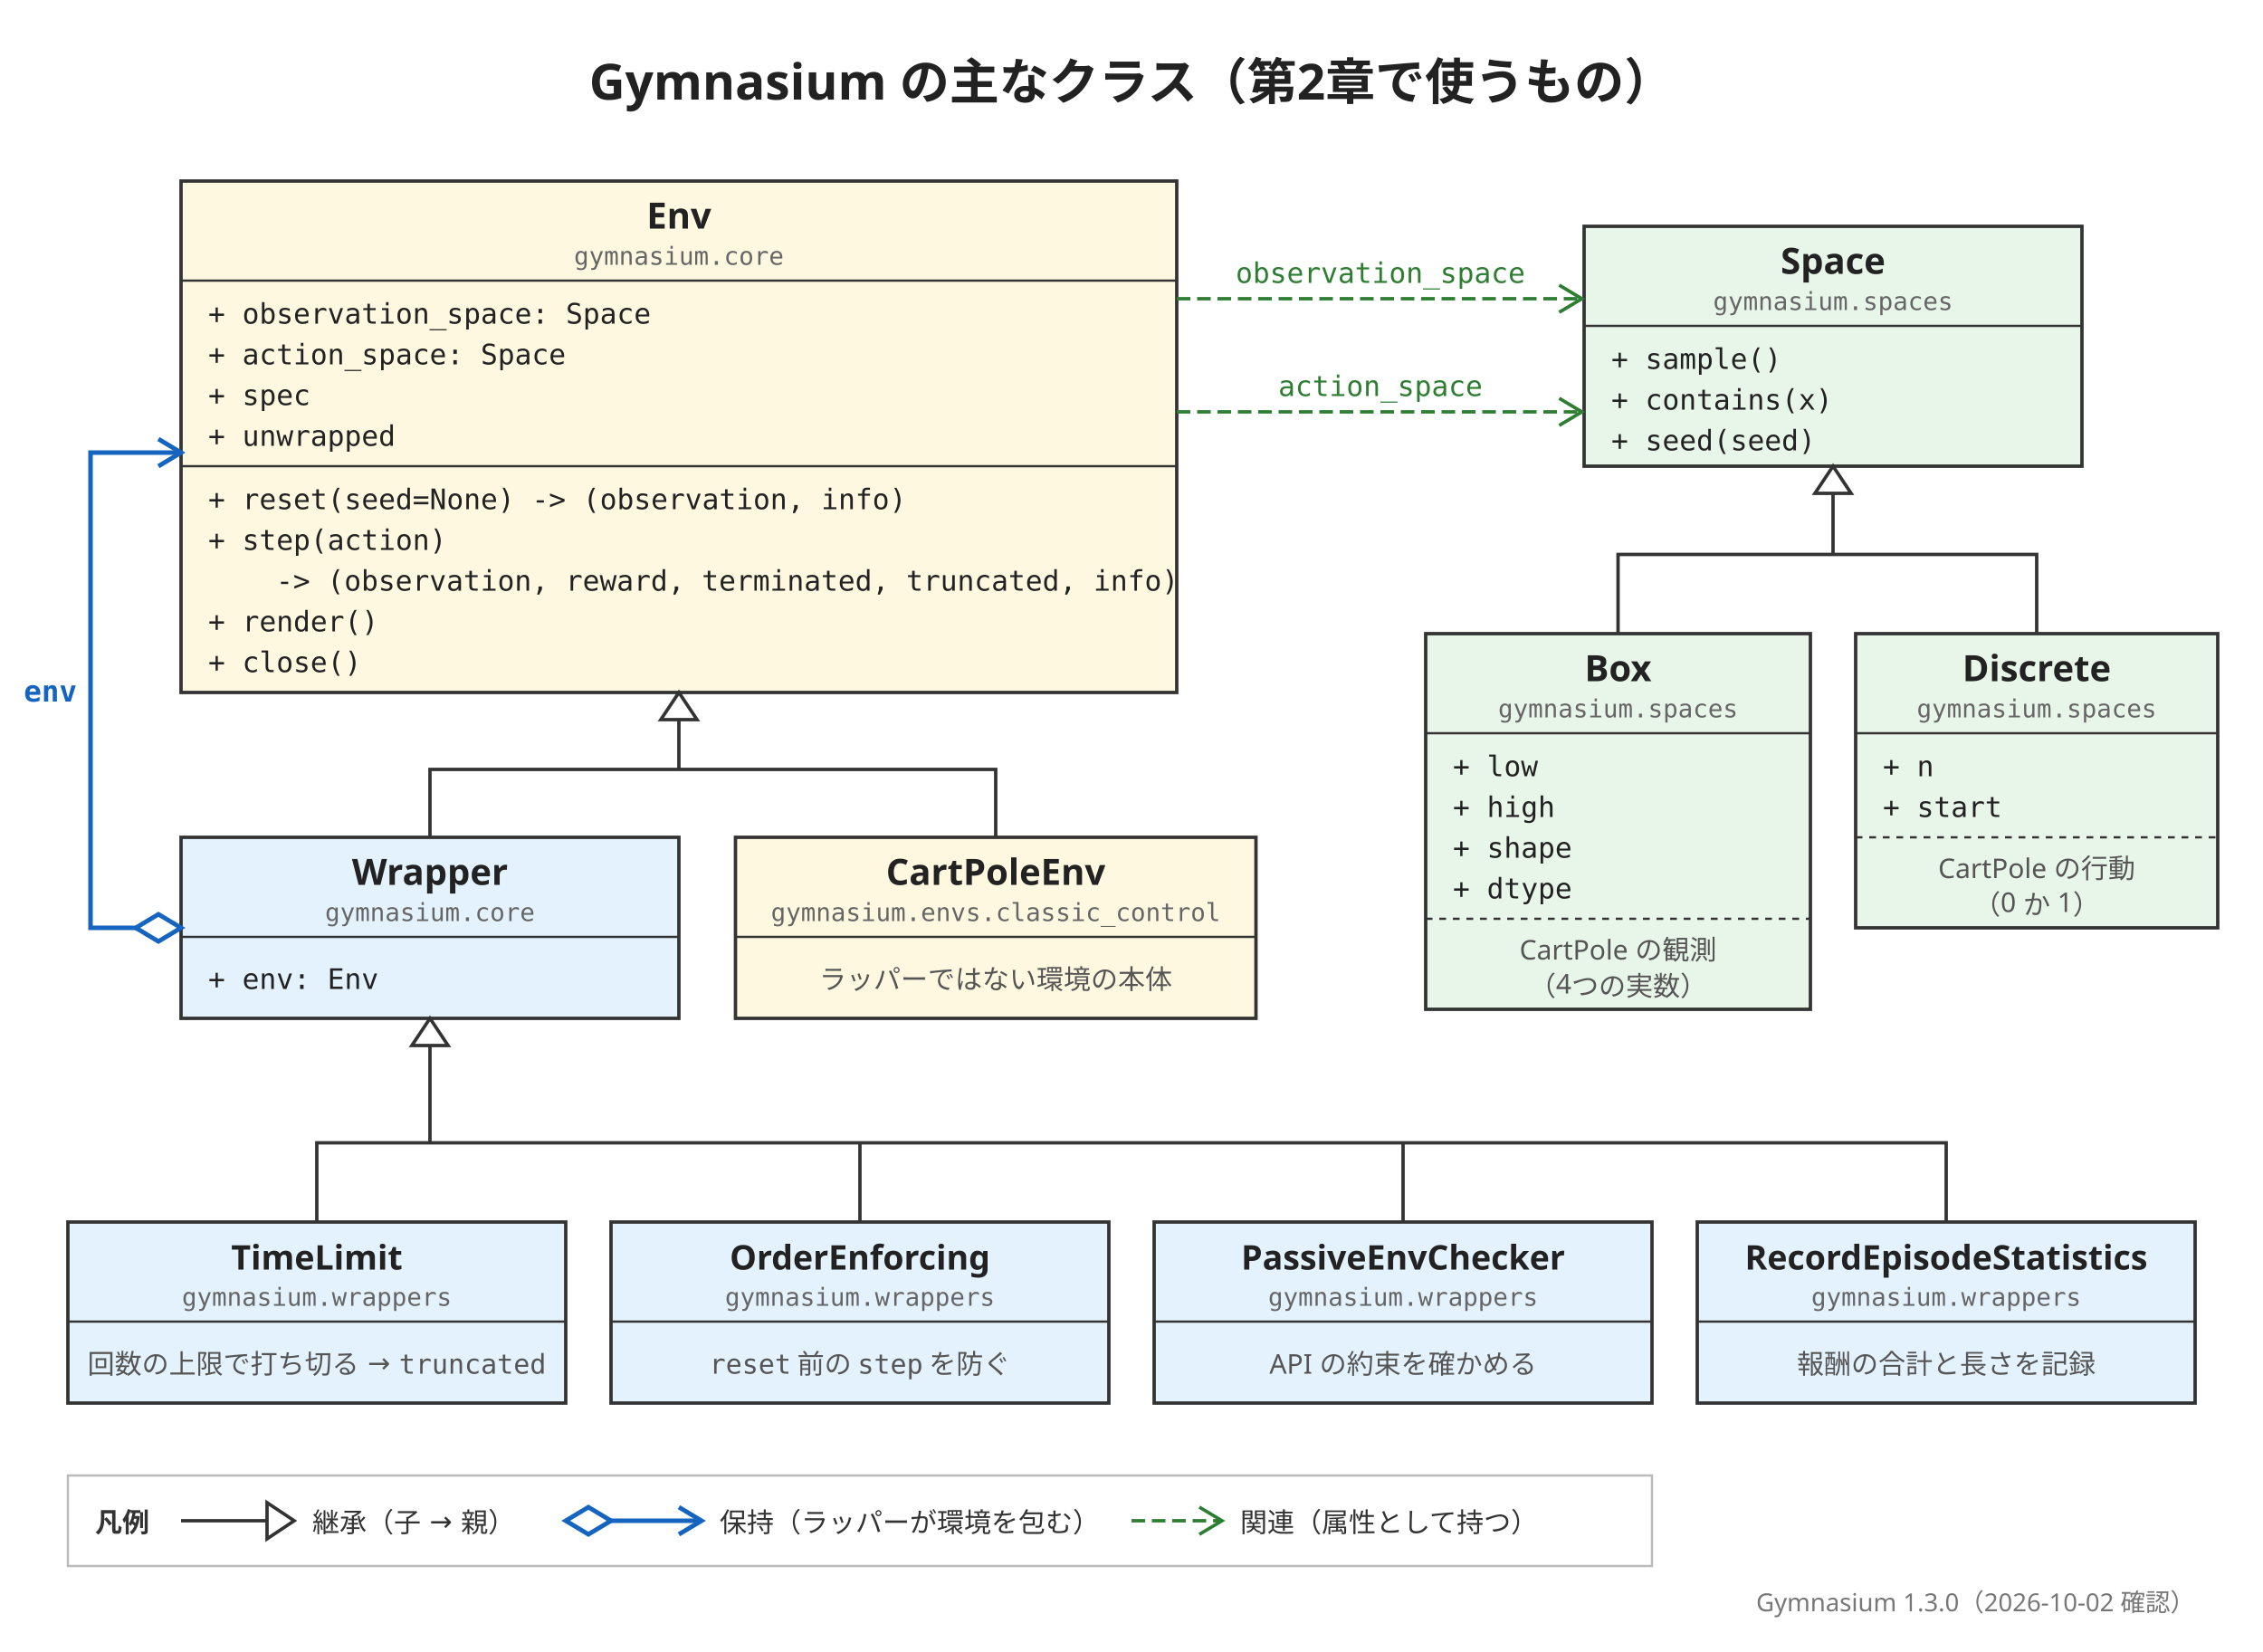
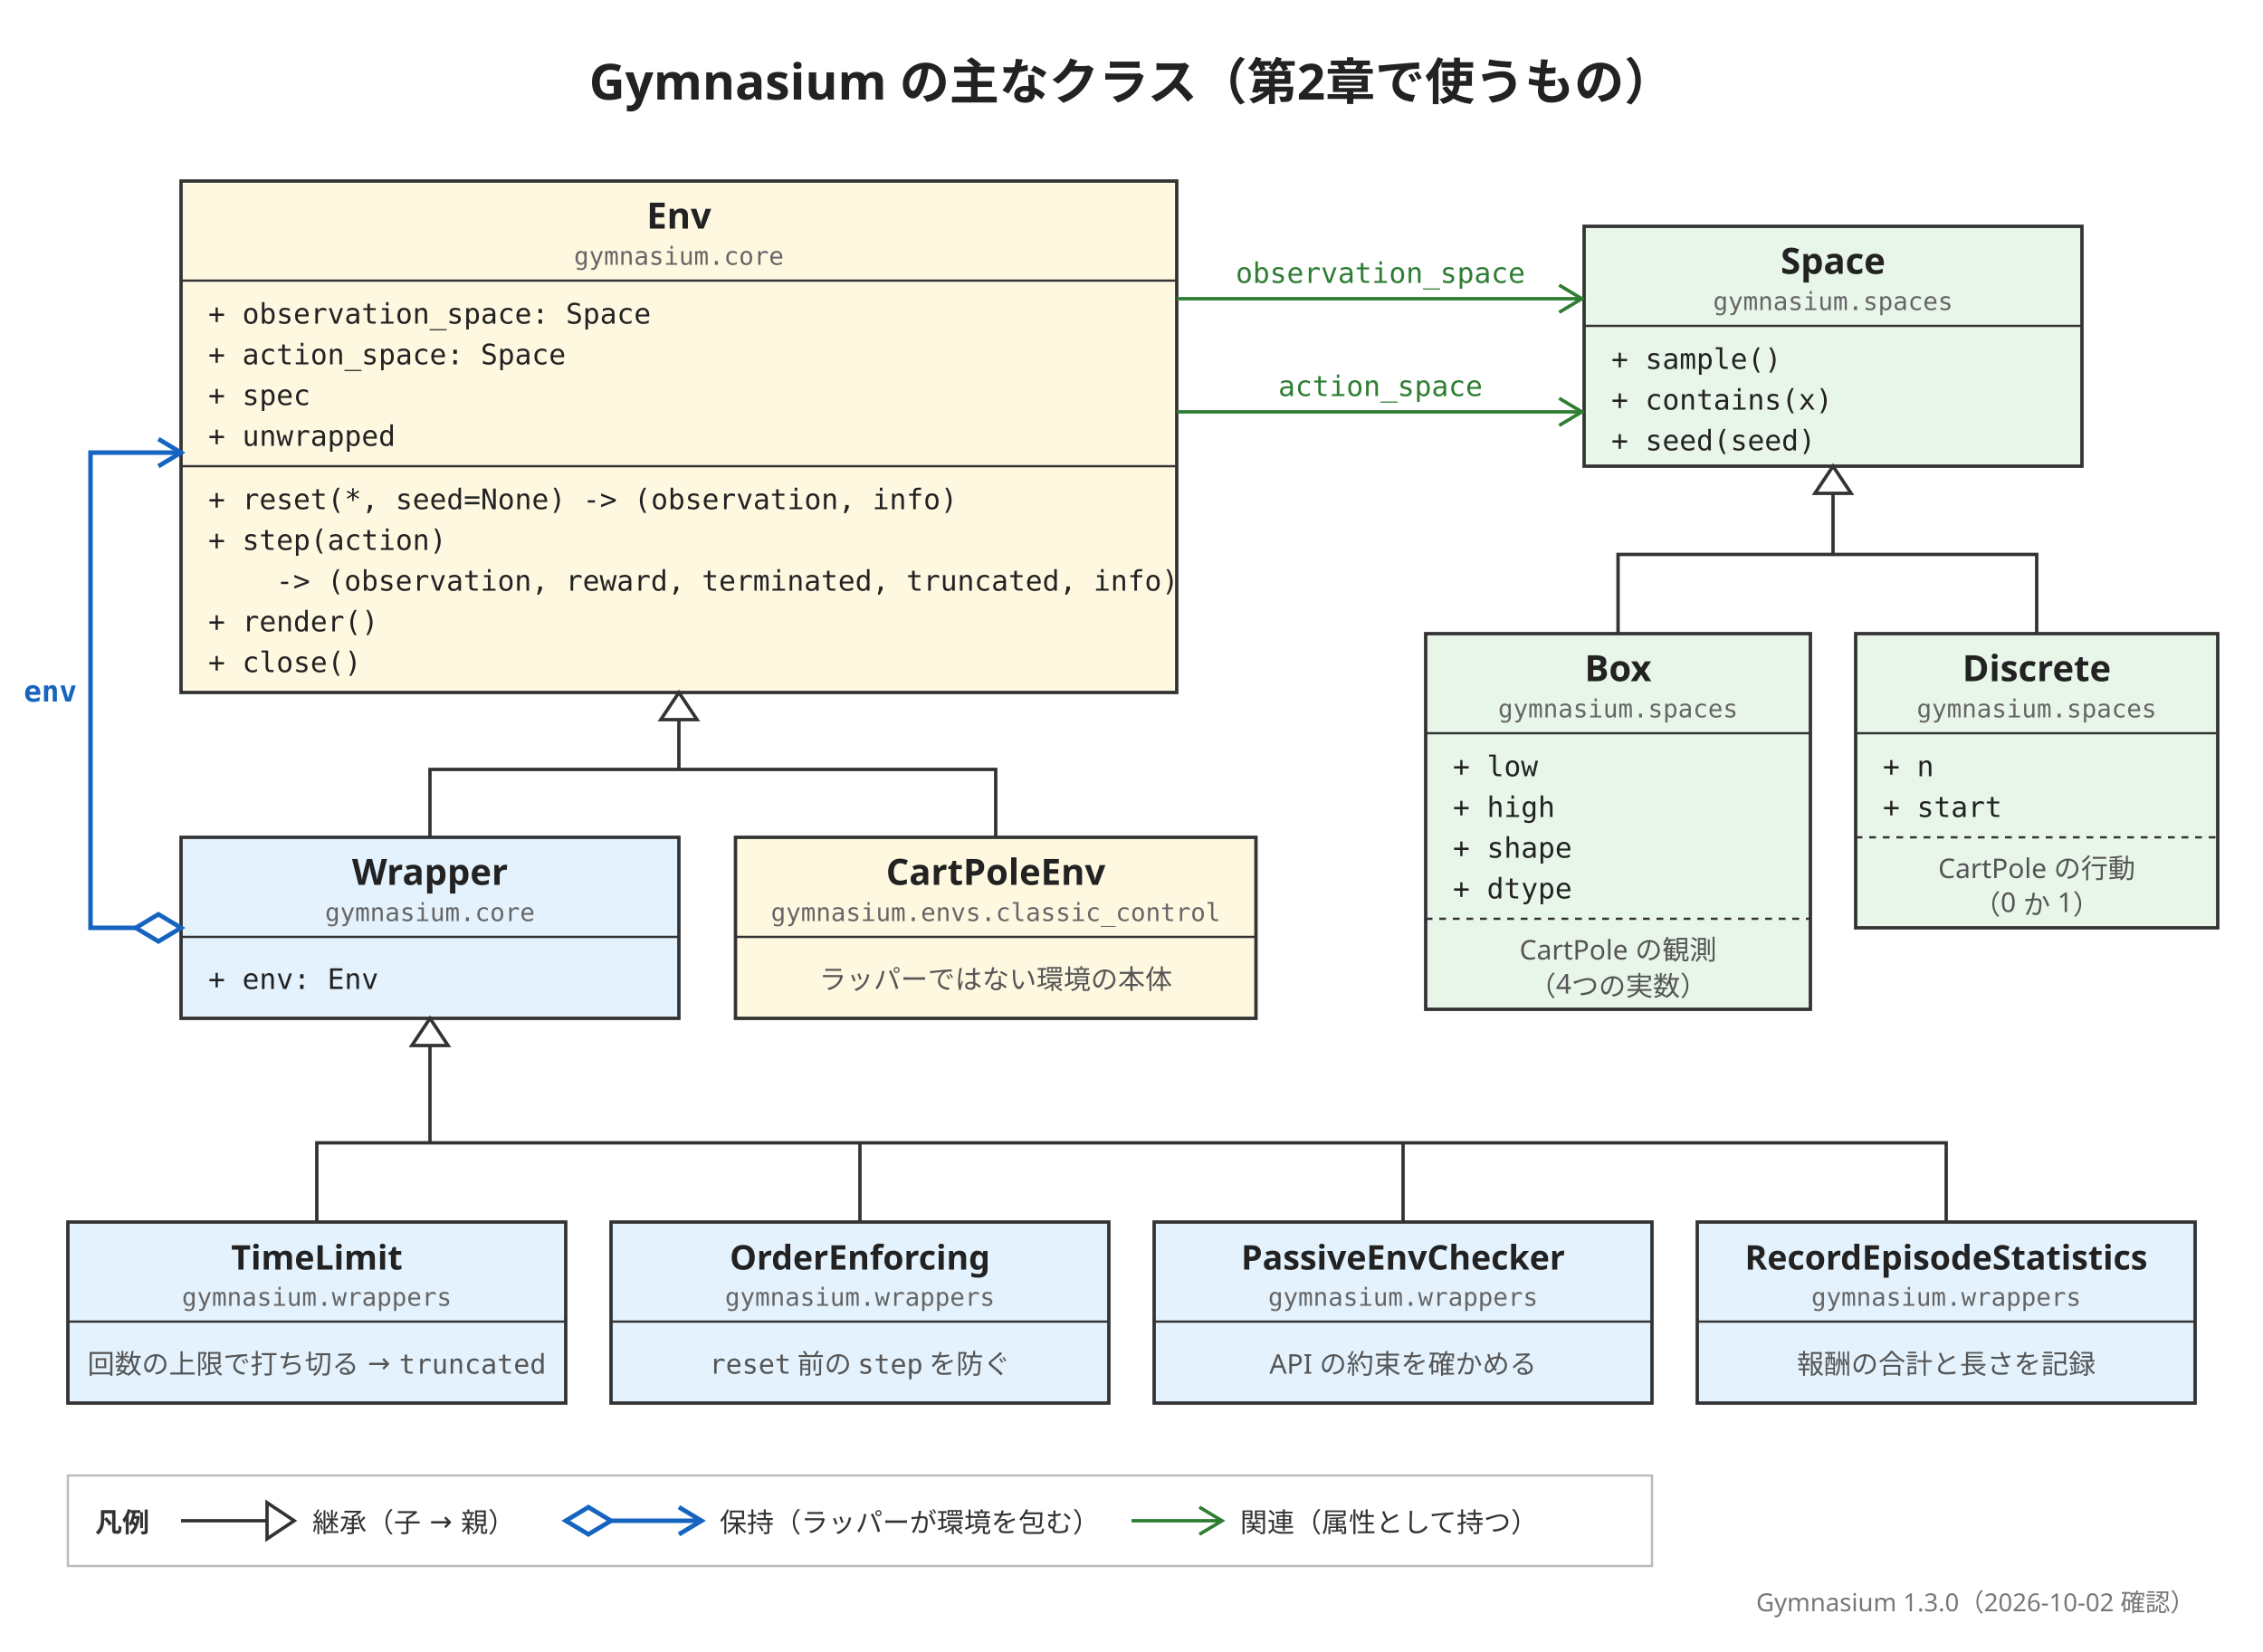
<svg xmlns="http://www.w3.org/2000/svg" viewBox="0 0 1000 730" width="1000" height="730">
  <rect x="0" y="0" width="1000" height="730" fill="#ffffff" />
  <text x="500" y="44" font-family="sans-serif" font-size="22" font-weight="bold" text-anchor="middle" fill="#222">Gymnasium の主なクラス（第2章で使うもの）</text>
  <g font-family="monospace" fill="#222">
    <rect x="80" y="80" width="440" height="226" fill="#fff8e1" stroke="#333" stroke-width="1.5" />
    <text x="300" y="101" font-family="sans-serif" font-size="16" font-weight="bold" text-anchor="middle">Env</text>
    <text x="300" y="117" font-size="11" fill="#666" text-anchor="middle">gymnasium.core</text>
    <line x1="80" y1="124" x2="520" y2="124" stroke="#333" />
    <text font-size="12.5">
      <tspan x="92" y="143">+ observation_space: Space</tspan>
      <tspan x="92" y="161">+ action_space: Space</tspan>
      <tspan x="92" y="179">+ spec</tspan>
      <tspan x="92" y="197">+ unwrapped</tspan>
    </text>
    <line x1="80" y1="206" x2="520" y2="206" stroke="#333" />
    <text font-size="12.5">
-       <tspan x="92" y="225">+ reset(seed=None) -&gt; (observation, info)</tspan>
+       <tspan x="92" y="225">+ reset(*, seed=None) -&gt; (observation, info)</tspan>
      <tspan x="92" y="243">+ step(action)</tspan>
      <tspan x="122" y="261">-&gt; (observation, reward, terminated, truncated, info)</tspan>
      <tspan x="92" y="279">+ render()</tspan>
      <tspan x="92" y="297">+ close()</tspan>
    </text>
    <rect x="80" y="370" width="220" height="80" fill="#e3f2fd" stroke="#333" stroke-width="1.5" />
    <text x="190" y="391" font-family="sans-serif" font-size="16" font-weight="bold" text-anchor="middle">Wrapper</text>
    <text x="190" y="407" font-size="11" fill="#666" text-anchor="middle">gymnasium.core</text>
    <line x1="80" y1="414" x2="300" y2="414" stroke="#333" />
    <text x="92" y="437" font-size="12.5">+ env: Env</text>
    <rect x="325" y="370" width="230" height="80" fill="#fff8e1" stroke="#333" stroke-width="1.5" />
    <text x="440" y="391" font-family="sans-serif" font-size="16" font-weight="bold" text-anchor="middle">CartPoleEnv</text>
    <text x="440" y="407" font-size="11" fill="#666" text-anchor="middle">gymnasium.envs.classic_control</text>
    <line x1="325" y1="414" x2="555" y2="414" stroke="#333" />
    <text x="440" y="437" font-family="sans-serif" font-size="12" fill="#555" text-anchor="middle">ラッパーではない環境の本体</text>
    <g>
      <rect x="30" y="540" width="220" height="80" fill="#e3f2fd" stroke="#333" stroke-width="1.5" />
      <text x="140" y="561" font-family="sans-serif" font-size="15" font-weight="bold" text-anchor="middle">TimeLimit</text>
      <text x="140" y="577" font-size="11" fill="#666" text-anchor="middle">gymnasium.wrappers</text>
      <line x1="30" y1="584" x2="250" y2="584" stroke="#333" />
      <text x="140" y="607" font-family="sans-serif" font-size="12" fill="#555" text-anchor="middle">回数の上限で打ち切る → <tspan font-family="monospace">truncated</tspan>
      </text>
      <rect x="270" y="540" width="220" height="80" fill="#e3f2fd" stroke="#333" stroke-width="1.5" />
      <text x="380" y="561" font-family="sans-serif" font-size="15" font-weight="bold" text-anchor="middle">OrderEnforcing</text>
      <text x="380" y="577" font-size="11" fill="#666" text-anchor="middle">gymnasium.wrappers</text>
      <line x1="270" y1="584" x2="490" y2="584" stroke="#333" />
      <text x="380" y="607" font-family="sans-serif" font-size="12" fill="#555" text-anchor="middle">
        <tspan font-family="monospace">reset</tspan> 前の <tspan font-family="monospace">step</tspan> を防ぐ</text>
      <rect x="510" y="540" width="220" height="80" fill="#e3f2fd" stroke="#333" stroke-width="1.5" />
      <text x="620" y="561" font-family="sans-serif" font-size="15" font-weight="bold" text-anchor="middle">PassiveEnvChecker</text>
      <text x="620" y="577" font-size="11" fill="#666" text-anchor="middle">gymnasium.wrappers</text>
      <line x1="510" y1="584" x2="730" y2="584" stroke="#333" />
      <text x="620" y="607" font-family="sans-serif" font-size="12" fill="#555" text-anchor="middle">API の約束を確かめる</text>
      <rect x="750" y="540" width="220" height="80" fill="#e3f2fd" stroke="#333" stroke-width="1.5" />
      <text x="860" y="561" font-family="sans-serif" font-size="15" font-weight="bold" text-anchor="middle">RecordEpisodeStatistics</text>
      <text x="860" y="577" font-size="11" fill="#666" text-anchor="middle">gymnasium.wrappers</text>
      <line x1="750" y1="584" x2="970" y2="584" stroke="#333" />
      <text x="860" y="607" font-family="sans-serif" font-size="12" fill="#555" text-anchor="middle">報酬の合計と長さを記録</text>
    </g>
    <rect x="700" y="100" width="220" height="106" fill="#e8f5e9" stroke="#333" stroke-width="1.5" />
    <text x="810" y="121" font-family="sans-serif" font-size="16" font-weight="bold" text-anchor="middle">Space</text>
    <text x="810" y="137" font-size="11" fill="#666" text-anchor="middle">gymnasium.spaces</text>
    <line x1="700" y1="144" x2="920" y2="144" stroke="#333" />
    <text font-size="12.5">
      <tspan x="712" y="163">+ sample()</tspan>
      <tspan x="712" y="181">+ contains(x)</tspan>
      <tspan x="712" y="199">+ seed(seed)</tspan>
    </text>
    <rect x="630" y="280" width="170" height="166" fill="#e8f5e9" stroke="#333" stroke-width="1.5" />
    <text x="715" y="301" font-family="sans-serif" font-size="16" font-weight="bold" text-anchor="middle">Box</text>
    <text x="715" y="317" font-size="11" fill="#666" text-anchor="middle">gymnasium.spaces</text>
    <line x1="630" y1="324" x2="800" y2="324" stroke="#333" />
    <text font-size="12.5">
      <tspan x="642" y="343">+ low</tspan>
      <tspan x="642" y="361">+ high</tspan>
      <tspan x="642" y="379">+ shape</tspan>
      <tspan x="642" y="397">+ dtype</tspan>
    </text>
    <line x1="630" y1="406" x2="800" y2="406" stroke="#333" stroke-dasharray="3,3" />
    <text x="715" y="424" font-family="sans-serif" font-size="12" fill="#555" text-anchor="middle">CartPole の観測</text>
    <text x="715" y="440" font-family="sans-serif" font-size="12" fill="#555" text-anchor="middle">（4つの実数）</text>
    <rect x="820" y="280" width="160" height="130" fill="#e8f5e9" stroke="#333" stroke-width="1.5" />
    <text x="900" y="301" font-family="sans-serif" font-size="16" font-weight="bold" text-anchor="middle">Discrete</text>
    <text x="900" y="317" font-size="11" fill="#666" text-anchor="middle">gymnasium.spaces</text>
    <line x1="820" y1="324" x2="980" y2="324" stroke="#333" />
    <text font-size="12.5">
      <tspan x="832" y="343">+ n</tspan>
      <tspan x="832" y="361">+ start</tspan>
    </text>
    <line x1="820" y1="370" x2="980" y2="370" stroke="#333" stroke-dasharray="3,3" />
    <text x="900" y="388" font-family="sans-serif" font-size="12" fill="#555" text-anchor="middle">CartPole の行動</text>
    <text x="900" y="404" font-family="sans-serif" font-size="12" fill="#555" text-anchor="middle">（0 か 1）</text>
  </g>
  <g fill="none" stroke="#333" stroke-width="1.5">
    <polyline points="300,318 300,340" />
    <polyline points="190,370 190,340 440,340 440,370" />
    <polyline points="190,462 190,505" />
    <polyline points="140,540 140,505 860,505 860,540" />
    <polyline points="380,505 380,540" />
    <polyline points="620,505 620,540" />
    <polyline points="810,218 810,245" />
    <polyline points="715,280 715,245 900,245 900,280" />
  </g>
  <g fill="#ffffff" stroke="#333" stroke-width="1.5">
    <polygon points="300,306 292,318 308,318" />
    <polygon points="190,450 182,462 198,462" />
    <polygon points="810,206 802,218 818,218" />
  </g>
  <g stroke="#1565c0" stroke-width="2" fill="none">
    <polyline points="60,410 40,410 40,200 80,200" />
    <polyline points="70,194 80,200 70,206" />
  </g>
  <polygon points="80,410 70,404 60,410 70,416" fill="#ffffff" stroke="#1565c0" stroke-width="2" />
  <text x="34" y="310" font-family="monospace" font-size="13" font-weight="bold" fill="#1565c0" text-anchor="end">env</text>
-   <g stroke="#2e7d32" stroke-width="1.5" fill="none" stroke-dasharray="6,3">
+   <g stroke="#2e7d32" stroke-width="1.5" fill="none">
    <line x1="520" y1="132" x2="699" y2="132" />
    <line x1="520" y1="182" x2="699" y2="182" />
  </g>
  <g stroke="#2e7d32" stroke-width="1.5" fill="none">
    <polyline points="689,126 699,132 689,138" />
    <polyline points="689,176 699,182 689,188" />
  </g>
  <text x="610" y="125" font-family="monospace" font-size="12.5" fill="#2e7d32" text-anchor="middle">observation_space</text>
  <text x="610" y="175" font-family="monospace" font-size="12.5" fill="#2e7d32" text-anchor="middle">action_space</text>
  <g font-family="sans-serif" font-size="12" fill="#333">
    <rect x="30" y="652" width="700" height="40" fill="#ffffff" stroke="#bbb" />
    <text x="42" y="677" font-weight="bold">凡例</text>
    <line x1="80" y1="672" x2="118" y2="672" stroke="#333" stroke-width="1.5" />
    <polygon points="130,672 118,664 118,680" fill="#ffffff" stroke="#333" stroke-width="1.5" />
    <text x="138" y="677">継承（子 → 親）</text>
    <polygon points="250,672 260,666 270,672 260,678" fill="#ffffff" stroke="#1565c0" stroke-width="2" />
    <line x1="270" y1="672" x2="310" y2="672" stroke="#1565c0" stroke-width="2" />
    <polyline points="300,666 310,672 300,678" fill="none" stroke="#1565c0" stroke-width="2" />
    <text x="318" y="677">保持（ラッパーが環境を包む）</text>
-     <line x1="500" y1="672" x2="540" y2="672" stroke="#2e7d32" stroke-width="1.5" stroke-dasharray="6,3" />
+     <line x1="500" y1="672" x2="540" y2="672" stroke="#2e7d32" stroke-width="1.5" />
    <polyline points="530,666 540,672 530,678" fill="none" stroke="#2e7d32" stroke-width="1.5" />
    <text x="548" y="677">関連（属性として持つ）</text>
  </g>
  <text x="970" y="712" font-family="sans-serif" font-size="11" fill="#777" text-anchor="end">Gymnasium 1.3.0（2026-10-02 確認）</text>
</svg>
